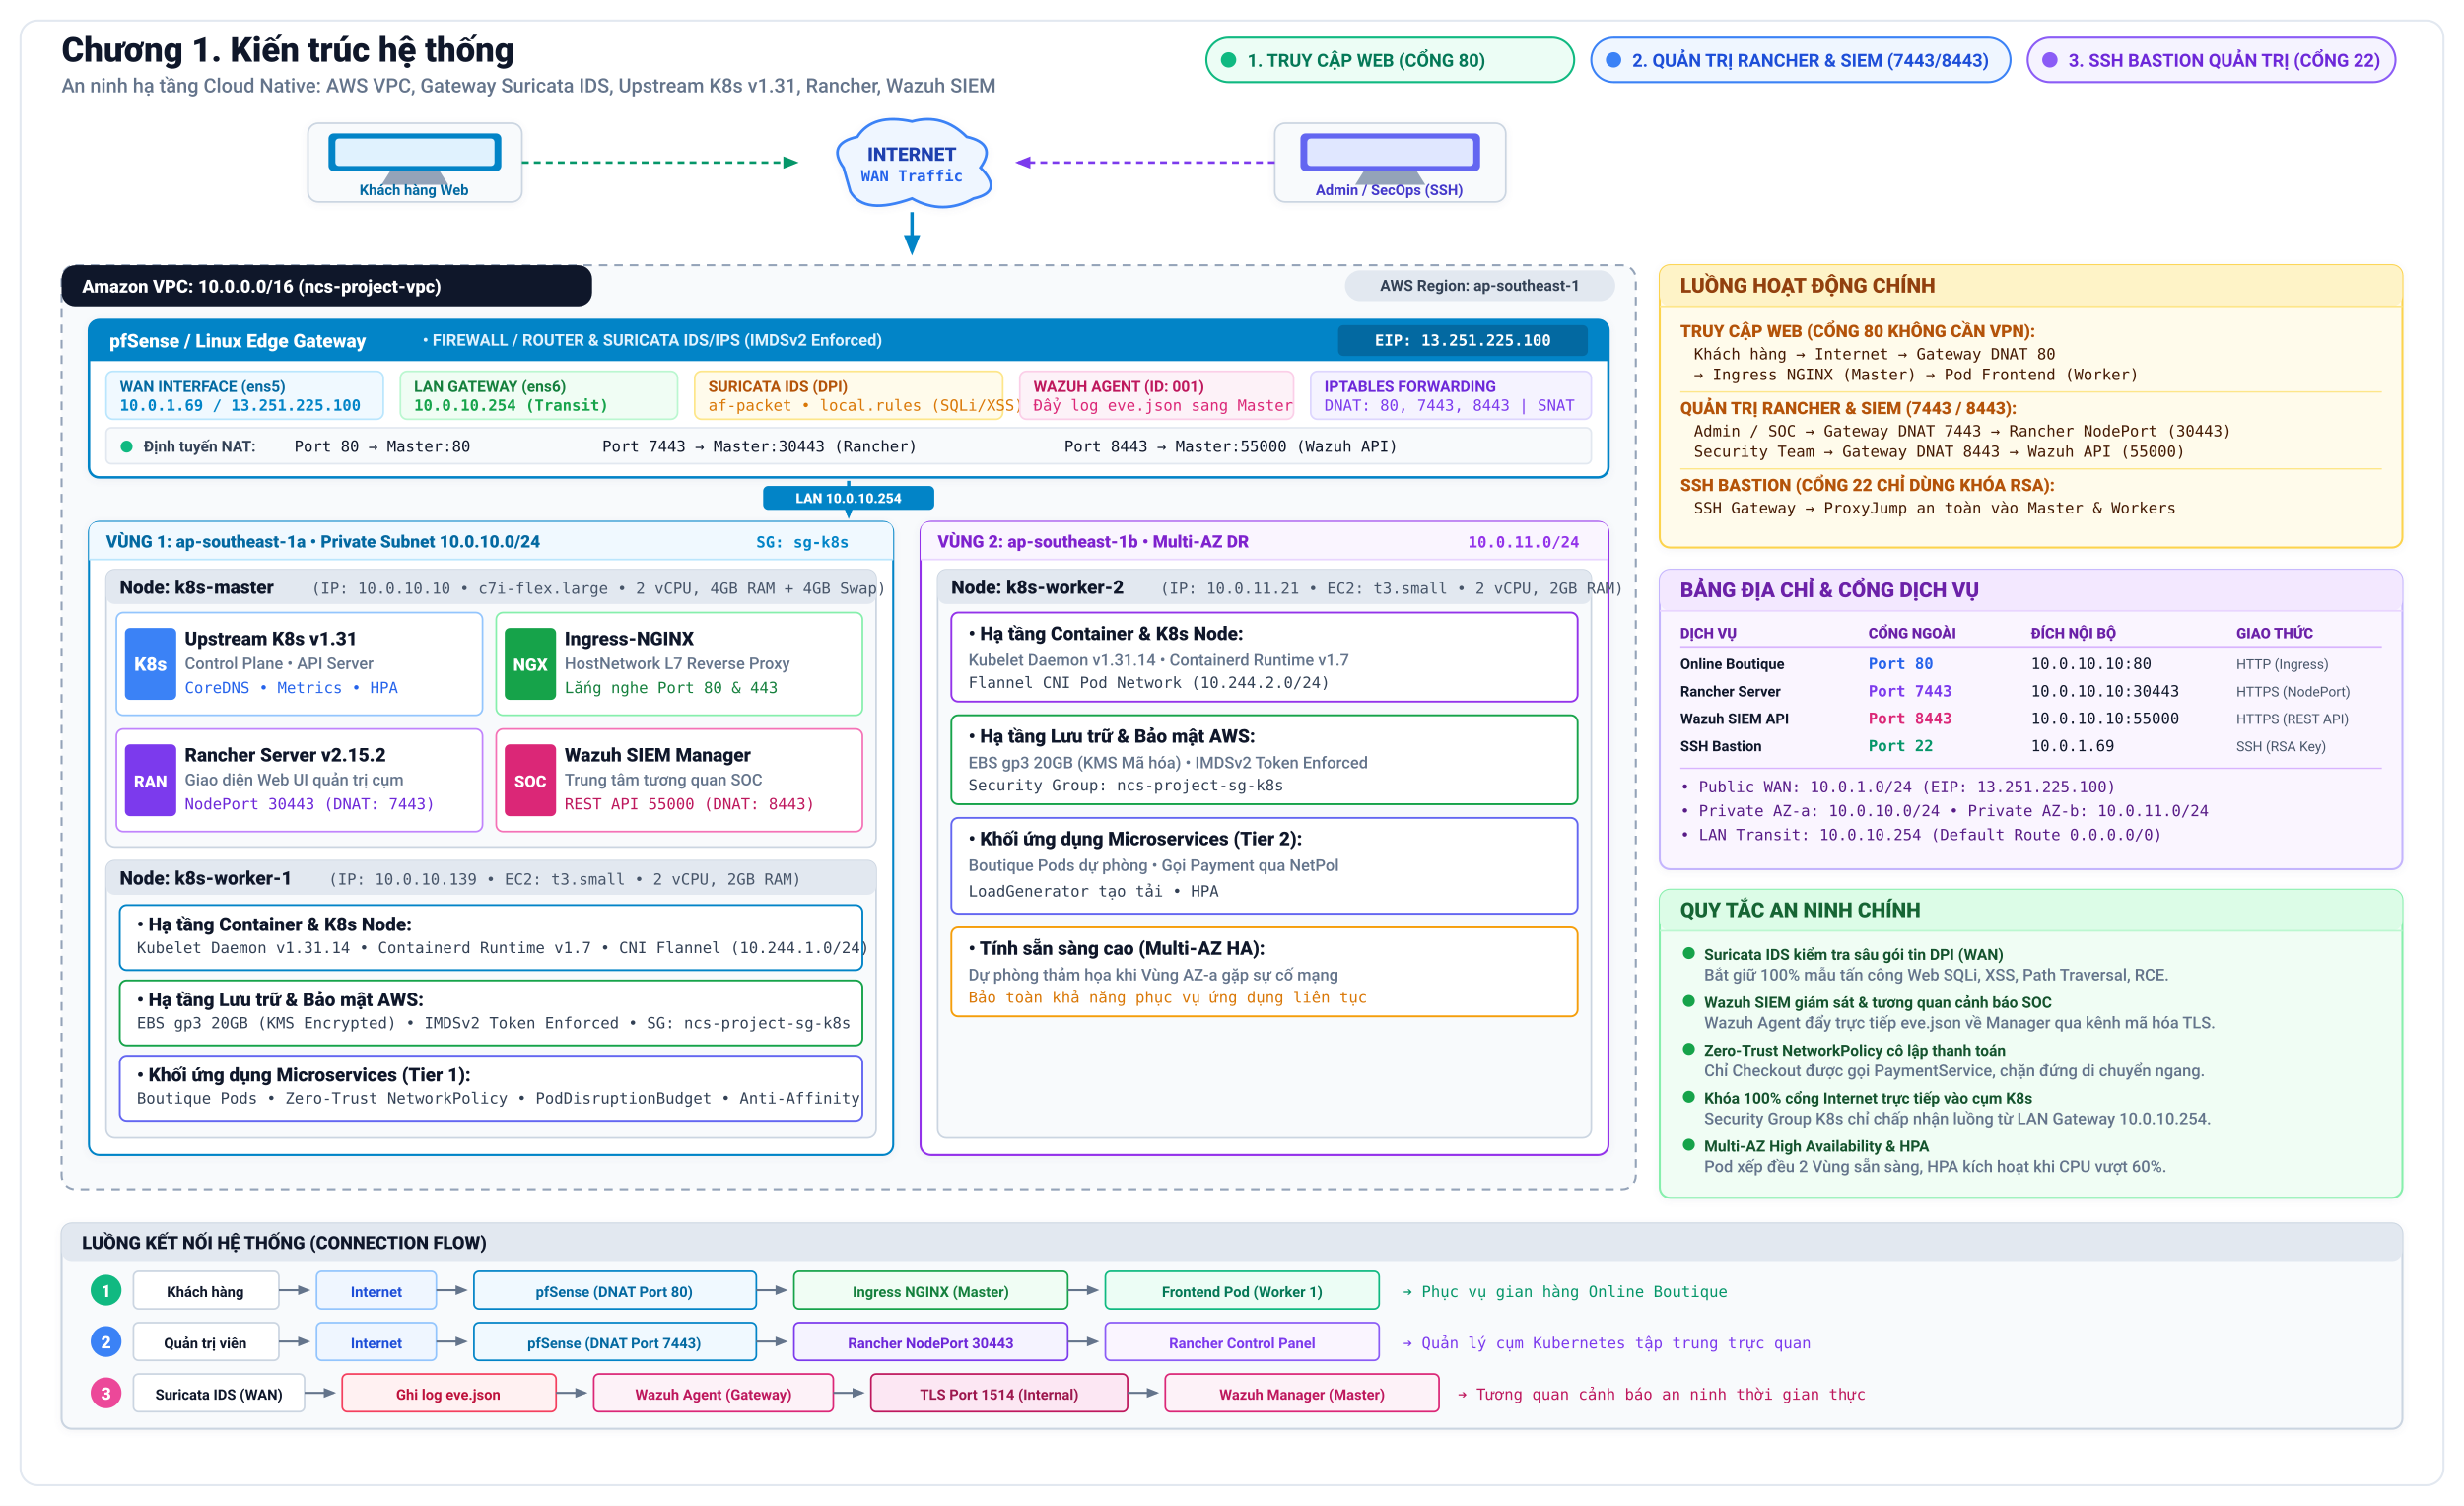
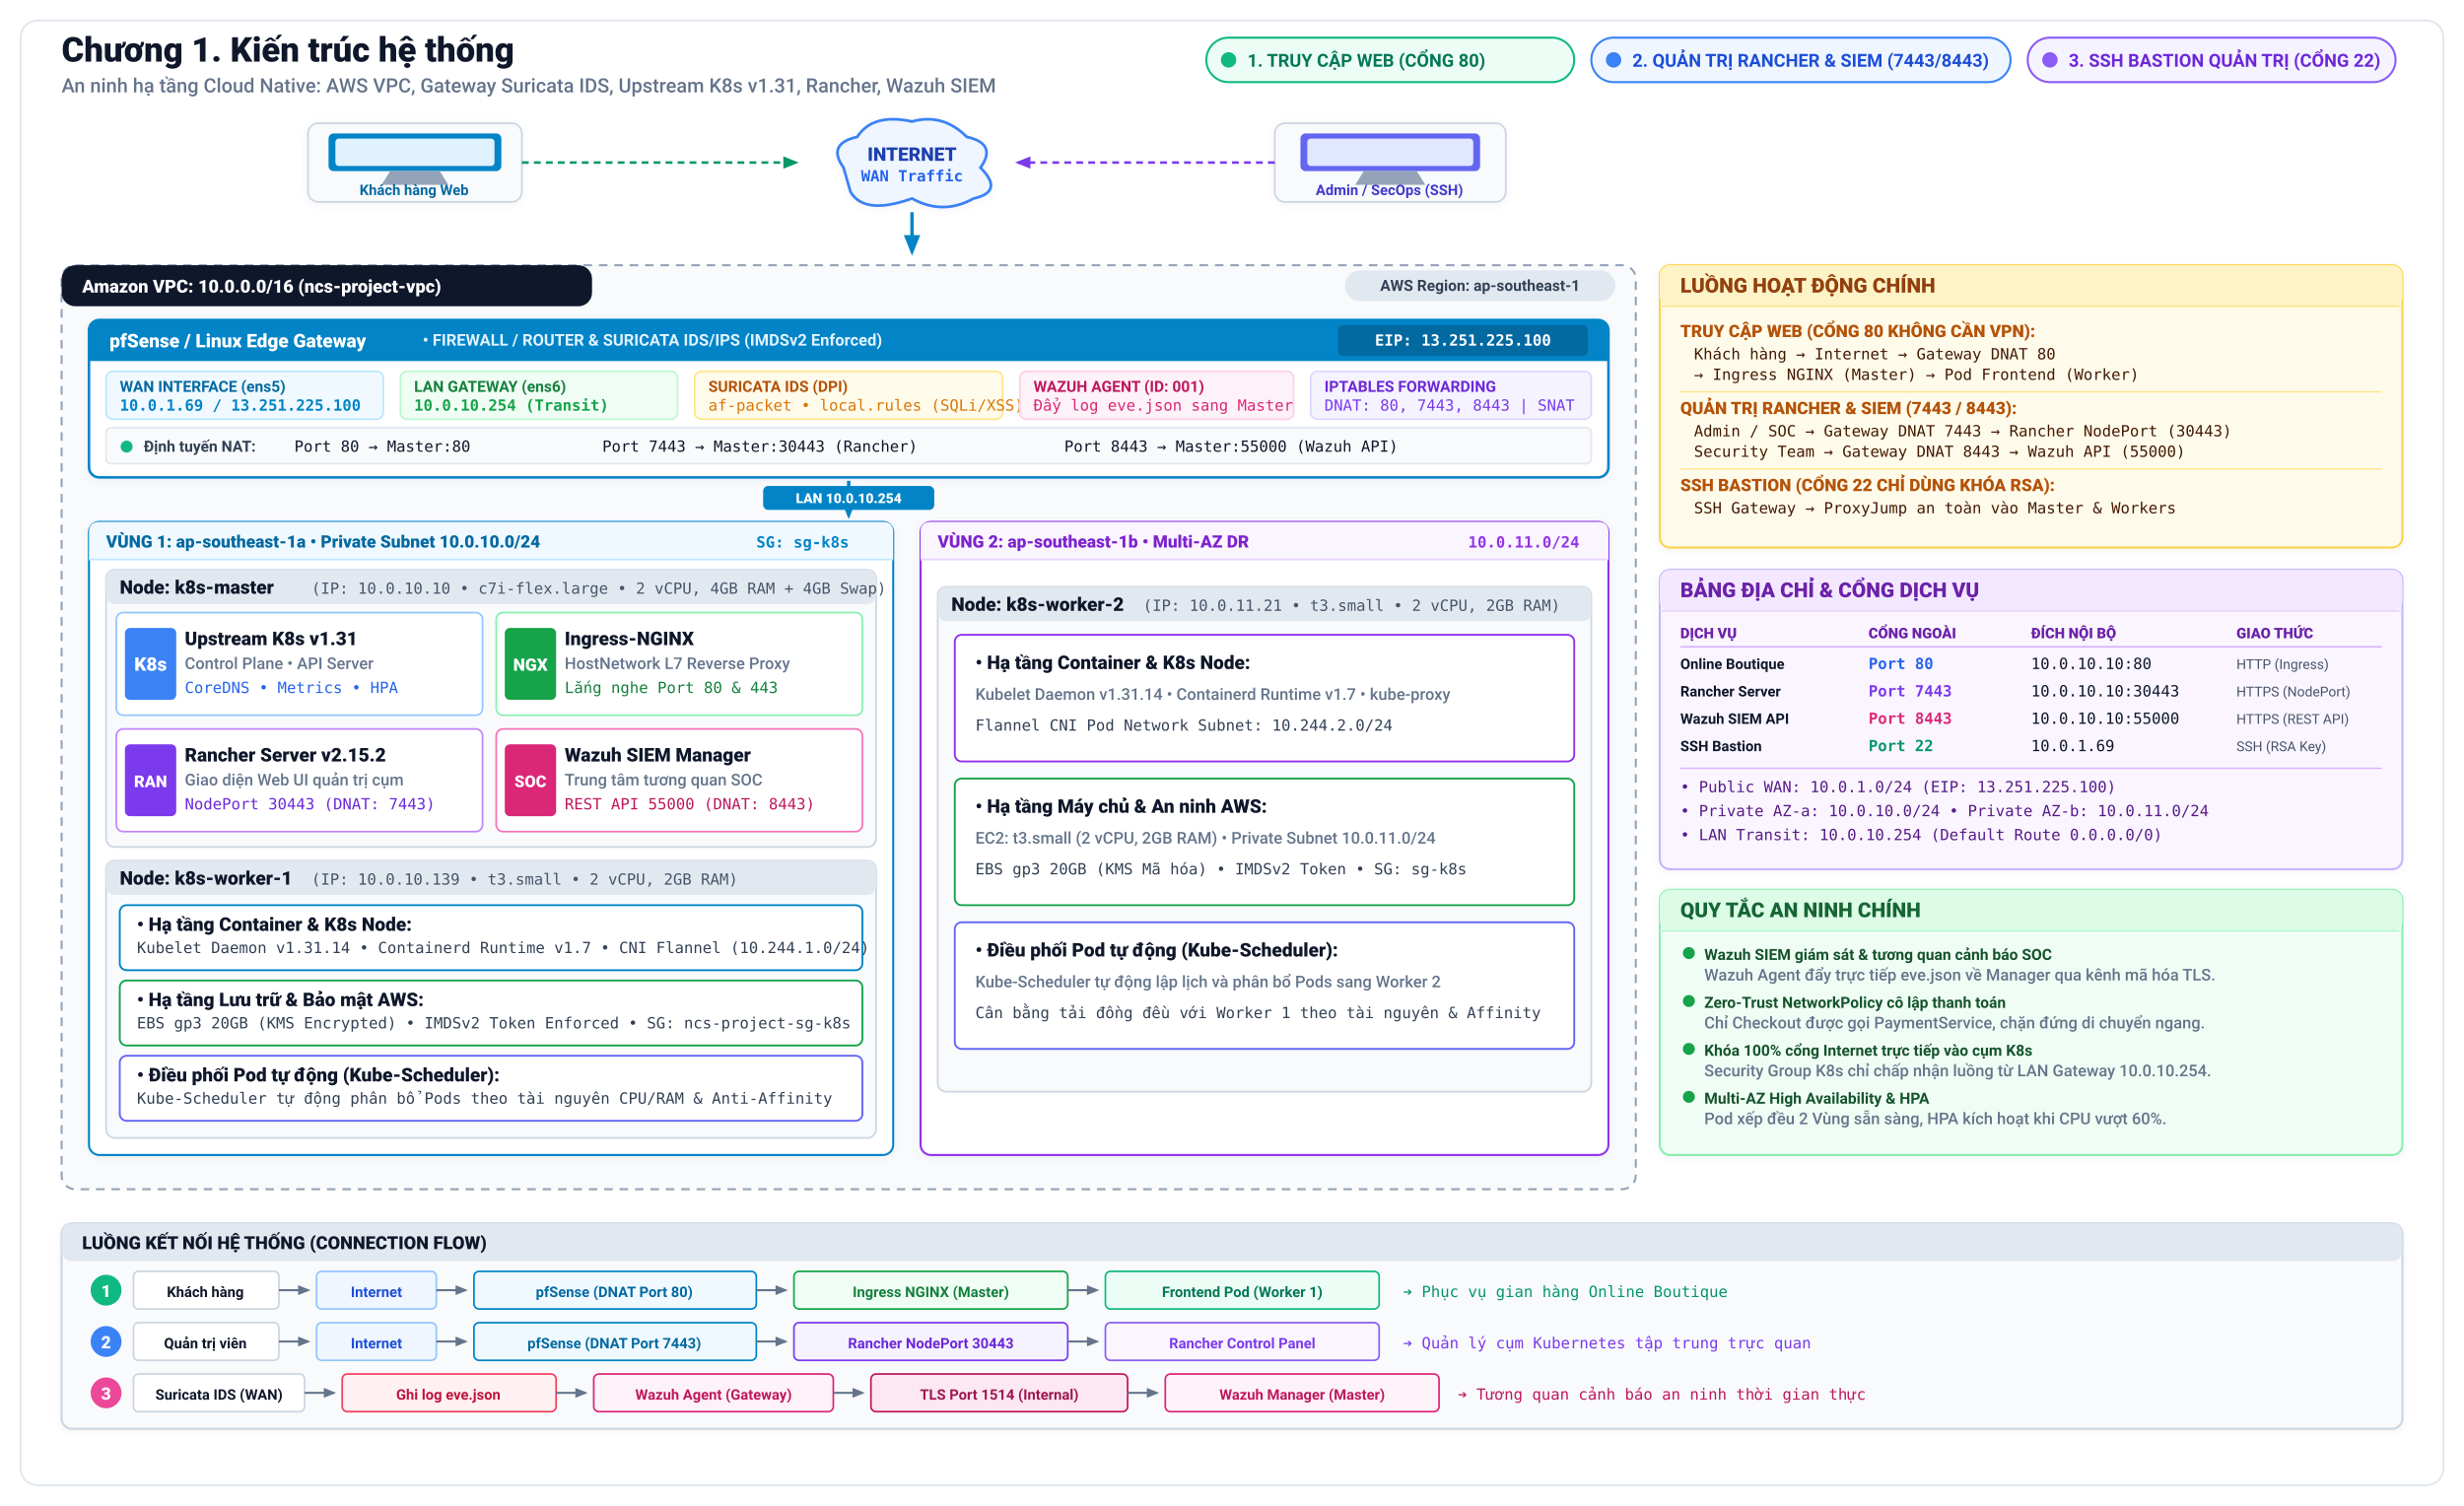
<svg xmlns="http://www.w3.org/2000/svg" viewBox="0 0 1440 880" width="1440" height="880">
  <defs>
    <filter id="shadow" x="-3%" y="-3%" width="106%" height="108%" filterUnits="userSpaceOnUse">
      <feDropShadow dx="0" dy="2" stdDeviation="3" flood-color="#64748b" flood-opacity="0.10" />
    </filter>
    <filter id="shadow-sm" x="-2%" y="-2%" width="104%" height="106%" filterUnits="userSpaceOnUse">
      <feDropShadow dx="0" dy="1" stdDeviation="2" flood-color="#64748b" flood-opacity="0.08" />
    </filter>
    <marker id="arrow-blue" viewBox="0 0 10 10" refX="8" refY="5" markerWidth="6" markerHeight="6" orient="auto">
      <path d="M 0 1 L 10 5 L 0 9 z" fill="#0284c7" />
    </marker>
    <marker id="arrow-green" viewBox="0 0 10 10" refX="8" refY="5" markerWidth="6" markerHeight="6" orient="auto">
      <path d="M 0 1 L 10 5 L 0 9 z" fill="#059669" />
    </marker>
    <marker id="arrow-purple" viewBox="0 0 10 10" refX="8" refY="5" markerWidth="6" markerHeight="6" orient="auto">
      <path d="M 0 1 L 10 5 L 0 9 z" fill="#7c3aed" />
    </marker>
    <marker id="arrow-gray" viewBox="0 0 10 10" refX="8" refY="5" markerWidth="6" markerHeight="6" orient="auto">
      <path d="M 0 1 L 10 5 L 0 9 z" fill="#64748b" />
    </marker>
  </defs>
  <style>
    text { font-family: -apple-system, BlinkMacSystemFont, "Segoe UI", Roboto, "Helvetica Neue", Arial, sans-serif; }
    .title { font-size: 20px; font-weight: 800; fill: #0f172a; }
    .subtitle { font-size: 11.5px; font-weight: 500; fill: #64748b; }
    .pill-text { font-size: 10.5px; font-weight: 700; }
    .box-title { font-size: 12px; font-weight: 800; }
    .card-title { font-size: 11px; font-weight: 800; fill: #0f172a; }
    .card-sub { font-size: 9.5px; font-weight: 500; fill: #64748b; }
    .badge-text { font-size: 9px; font-weight: 700; }
    .code { font-family: ui-monospace, SFMono-Regular, Menlo, Monaco, Consolas, monospace; font-size: 9px; }
  </style>
  <rect width="1440" height="880" fill="#ffffff" />
  <rect x="12" y="12" width="1416" height="856" rx="10" fill="#ffffff" stroke="#e2e8f0" stroke-width="1.2" />
  <g transform="translate(36, 36)">
    <text x="0" y="0" class="title">Chương 1. Kiến trúc hệ thống</text>
    <text x="0" y="18" class="subtitle">An ninh hạ tầng Cloud Native: AWS VPC, Gateway Suricata IDS, Upstream K8s v1.31, Rancher, Wazuh SIEM</text>
  </g>
  <g transform="translate(705, 22)">
    <g transform="translate(0, 0)">
      <rect width="215" height="26" rx="13" fill="#ecfdf5" stroke="#10b981" stroke-width="1.2" />
      <circle cx="13" cy="13" r="4.5" fill="#10b981" />
      <text x="24" y="17" class="pill-text" fill="#047857">1. TRUY CẬP WEB (CỔNG 80)</text>
    </g>
    <g transform="translate(225, 0)">
      <rect width="245" height="26" rx="13" fill="#eff6ff" stroke="#3b82f6" stroke-width="1.2" />
      <circle cx="13" cy="13" r="4.5" fill="#3b82f6" />
      <text x="24" y="17" class="pill-text" fill="#1d4ed8">2. QUẢN TRỊ RANCHER &amp; SIEM (7443/8443)</text>
    </g>
    <g transform="translate(480, 0)">
      <rect width="215" height="26" rx="13" fill="#f5f3ff" stroke="#8b5cf6" stroke-width="1.2" />
      <circle cx="13" cy="13" r="4.5" fill="#8b5cf6" />
      <text x="24" y="17" class="pill-text" fill="#6d28d9">3. SSH BASTION QUẢN TRỊ (CỔNG 22)</text>
    </g>
  </g>
  <g transform="translate(180, 72)">
    <g transform="translate(0, 0)">
      <rect width="125" height="46" rx="6" fill="#f8fafc" stroke="#cbd5e1" stroke-width="1" filter="url(#shadow-sm)" />
      <rect x="12" y="6" width="101" height="22" rx="3" fill="#0284c7" />
      <rect x="16" y="9" width="93" height="16" rx="2" fill="#e0f2fe" />
      <polygon points="48,28 77,28 82,36 43,36" fill="#94a3b8" />
      <text x="62" y="42" font-size="8.5" font-weight="700" fill="#0369a1" text-anchor="middle">Khách hàng Web</text>
    </g>
    <g transform="translate(285, -6)">
      <path d="M 28,32 Q 18,18 36,14 Q 45,0 68,5 Q 86,0 100,14 Q 118,18 108,32 Q 122,46 104,50 Q 86,60 68,50 Q 40,60 32,46 Z" fill="#eff6ff" stroke="#3b82f6" stroke-width="1.6" filter="url(#shadow-sm)" />
      <text x="68" y="28" font-size="11" font-weight="900" fill="#1e40af" text-anchor="middle">INTERNET</text>
      <text x="68" y="40" class="code" font-size="8.5" font-weight="700" fill="#2563eb" text-anchor="middle">WAN Traffic</text>
    </g>
    <g transform="translate(565, 0)">
      <rect width="135" height="46" rx="6" fill="#f8fafc" stroke="#cbd5e1" stroke-width="1" filter="url(#shadow-sm)" />
      <rect x="15" y="6" width="105" height="22" rx="3" fill="#6366f1" />
      <rect x="19" y="9" width="97" height="16" rx="2" fill="#e0e7ff" />
      <polygon points="52,28 83,28 88,36 47,36" fill="#94a3b8" />
      <text x="67" y="42" font-size="8.5" font-weight="700" fill="#4338ca" text-anchor="middle">Admin / SecOps (SSH)</text>
    </g>
    <path d="M 125,23 L 285,23" stroke="#059669" stroke-width="1.5" stroke-dasharray="4,3" marker-end="url(#arrow-green)" />
    <path d="M 565,23 L 415,23" stroke="#7c3aed" stroke-width="1.5" stroke-dasharray="4,3" marker-end="url(#arrow-purple)" />
    <path d="M 353,52 L 353,75" stroke="#0284c7" stroke-width="2" marker-end="url(#arrow-blue)" />
  </g>
  <g transform="translate(36, 155)">
    <rect width="920" height="540" rx="8" fill="#f8fafc" stroke="#94a3b8" stroke-width="1.2" stroke-dasharray="5,4" />
    <rect x="0" y="0" width="310" height="24" rx="8" fill="#0f172a" />
    <text x="12" y="16" font-size="10.5" font-weight="800" fill="#ffffff">Amazon VPC: 10.0.0.0/16 (ncs-project-vpc)</text>
    <rect x="750" y="3" width="158" height="18" rx="9" fill="#e2e8f0" />
    <text x="829" y="15" font-size="9" font-weight="700" fill="#334155" text-anchor="middle">AWS Region: ap-southeast-1</text>
    <g transform="translate(16, 32)">
      <rect width="888" height="92" rx="6" fill="#ffffff" stroke="#0284c7" stroke-width="1.5" filter="url(#shadow-sm)" />
      <path d="M 0,6 Q 0,0 6,0 L 882,0 Q 888,0 888,6 L 888,24 L 0,24 Z" fill="#0284c7" />
      <text x="12" y="16" font-size="11" font-weight="800" fill="#ffffff">pfSense / Linux Edge Gateway</text>
      <text x="195" y="15" font-size="9.5" font-weight="600" fill="#e0f2fe">• FIREWALL / ROUTER &amp; SURICATA IDS/IPS (IMDSv2 Enforced)</text>
      <rect x="730" y="3" width="146" height="18" rx="3" fill="#0369a1" />
      <text x="803" y="15" class="code" font-size="9" font-weight="700" fill="#ffffff" text-anchor="middle">EIP: 13.251.225.100</text>
      <g transform="translate(10, 30)">
        <g transform="translate(0, 0)">
          <rect width="162" height="28" rx="4" fill="#f0f9ff" stroke="#bae6fd" stroke-width="1" />
          <text x="8" y="12" class="badge-text" fill="#0369a1">WAN INTERFACE (ens5)</text>
          <text x="8" y="23" class="code" font-weight="700" fill="#0284c7">10.0.1.69 / 13.251.225.100</text>
        </g>
        <g transform="translate(172, 0)">
          <rect width="162" height="28" rx="4" fill="#f0fdf4" stroke="#bbf7d0" stroke-width="1" />
          <text x="8" y="12" class="badge-text" fill="#15803d">LAN GATEWAY (ens6)</text>
          <text x="8" y="23" class="code" font-weight="700" fill="#16a34a">10.0.10.254 (Transit)</text>
        </g>
        <g transform="translate(344, 0)">
          <rect width="180" height="28" rx="4" fill="#fffbeb" stroke="#fde68a" stroke-width="1" />
          <text x="8" y="12" class="badge-text" fill="#b45309">SURICATA IDS (DPI)</text>
          <text x="8" y="23" class="code" fill="#d97706">af-packet • local.rules (SQLi/XSS)</text>
        </g>
        <g transform="translate(534, 0)">
          <rect width="160" height="28" rx="4" fill="#fdf2f8" stroke="#fbcfe8" stroke-width="1" />
          <text x="8" y="12" class="badge-text" fill="#be185d">WAZUH AGENT (ID: 001)</text>
          <text x="8" y="23" class="code" fill="#db2777">Đẩy log eve.json sang Master</text>
        </g>
        <g transform="translate(704, 0)">
          <rect width="164" height="28" rx="4" fill="#f5f3ff" stroke="#ddd6fe" stroke-width="1" />
          <text x="8" y="12" class="badge-text" fill="#6d28d9">IPTABLES FORWARDING</text>
          <text x="8" y="23" class="code" fill="#7c3aed">DNAT: 80, 7443, 8443 | SNAT</text>
        </g>
      </g>
      <g transform="translate(10, 63)">
        <rect width="868" height="21" rx="3" fill="#f8fafc" stroke="#e2e8f0" stroke-width="1" />
        <circle cx="12" cy="11" r="3.5" fill="#10b981" />
        <text x="22" y="14" font-size="9" font-weight="700" fill="#334155">Định tuyến NAT:</text>
        <text x="110" y="14" class="code" fill="#0f172a">Port 80 → Master:80</text>
        <text x="290" y="14" class="code" fill="#0f172a">Port 7443 → Master:30443 (Rancher)</text>
        <text x="560" y="14" class="code" fill="#0f172a">Port 8443 → Master:55000 (Wazuh API)</text>
      </g>
    </g>
    <path d="M 460,126 L 460,146" stroke="#0284c7" stroke-width="2" marker-end="url(#arrow-blue)" />
    <rect x="410" y="129" width="100" height="14" rx="3" fill="#0284c7" />
    <text x="460" y="139" font-size="8" font-weight="800" fill="#ffffff" text-anchor="middle">LAN 10.0.10.254</text>
    <g transform="translate(16, 150)">
      <rect width="470" height="370" rx="6" fill="#ffffff" stroke="#0284c7" stroke-width="1.2" filter="url(#shadow-sm)" />
      <path d="M 0,6 Q 0,0 6,0 L 464,0 Q 470,0 470,6 L 470,22 L 0,22 Z" fill="#f0f9ff" />
      <line x1="0" y1="22" x2="470" y2="22" stroke="#bae6fd" stroke-width="1" />
      <text x="10" y="15" font-size="10" font-weight="800" fill="#0369a1">VÙNG 1: ap-southeast-1a • Private Subnet 10.0.10.0/24</text>
      <text x="390" y="15" class="code" font-weight="700" fill="#0284c7">SG: sg-k8s</text>
      <g transform="translate(10, 28)">
        <rect width="450" height="162" rx="5" fill="#f8fafc" stroke="#cbd5e1" stroke-width="1" />
        <rect width="450" height="20" rx="5" fill="#e2e8f0" />
        <text x="8" y="14" class="card-title">Node: k8s-master</text>
        <text x="120" y="14" class="code" fill="#475569">(IP: 10.0.10.10 • c7i-flex.large • 2 vCPU, 4GB RAM + 4GB Swap)</text>
        <g transform="translate(6, 25)">
          <g transform="translate(0, 0)">
            <rect width="214" height="60" rx="4" fill="#ffffff" stroke="#93c5fd" stroke-width="1" />
            <rect x="5" y="9" width="30" height="42" rx="3" fill="#3b82f6" />
            <text x="20" y="34" font-size="11" font-weight="900" fill="#ffffff" text-anchor="middle">K8s</text>
            <text x="40" y="19" class="card-title">Upstream K8s v1.31</text>
            <text x="40" y="33" class="card-sub">Control Plane • API Server</text>
            <text x="40" y="47" class="code" fill="#2563eb">CoreDNS • Metrics • HPA</text>
          </g>
          <g transform="translate(222, 0)">
            <rect width="214" height="60" rx="4" fill="#ffffff" stroke="#86efac" stroke-width="1" />
            <rect x="5" y="9" width="30" height="42" rx="3" fill="#16a34a" />
            <text x="20" y="34" font-size="10" font-weight="900" fill="#ffffff" text-anchor="middle">NGX</text>
            <text x="40" y="19" class="card-title">Ingress-NGINX</text>
            <text x="40" y="33" class="card-sub">HostNetwork L7 Reverse Proxy</text>
            <text x="40" y="47" class="code" fill="#15803d">Lắng nghe Port 80 &amp; 443</text>
          </g>
          <g transform="translate(0, 68)">
            <rect width="214" height="60" rx="4" fill="#ffffff" stroke="#c084fc" stroke-width="1" />
            <rect x="5" y="9" width="30" height="42" rx="3" fill="#7c3aed" />
            <text x="20" y="34" font-size="9.5" font-weight="900" fill="#ffffff" text-anchor="middle">RAN</text>
            <text x="40" y="19" class="card-title">Rancher Server v2.15.2</text>
            <text x="40" y="33" class="card-sub">Giao diện Web UI quản trị cụm</text>
            <text x="40" y="47" class="code" fill="#6d28d9">NodePort 30443 (DNAT: 7443)</text>
          </g>
          <g transform="translate(222, 68)">
            <rect width="214" height="60" rx="4" fill="#ffffff" stroke="#f472b6" stroke-width="1" />
            <rect x="5" y="9" width="30" height="42" rx="3" fill="#db2777" />
            <text x="20" y="34" font-size="9.5" font-weight="900" fill="#ffffff" text-anchor="middle">SOC</text>
            <text x="40" y="19" class="card-title">Wazuh SIEM Manager</text>
            <text x="40" y="33" class="card-sub">Trung tâm tương quan SOC</text>
            <text x="40" y="47" class="code" fill="#be185d">REST API 55000 (DNAT: 8443)</text>
          </g>
        </g>
      </g>
      <g transform="translate(10, 198)">
        <rect width="450" height="162" rx="5" fill="#f8fafc" stroke="#cbd5e1" stroke-width="1" />
        <rect width="450" height="20" rx="5" fill="#e2e8f0" />
        <text x="8" y="14" class="card-title">Node: k8s-worker-1</text>
-         <text x="130" y="14" class="code" fill="#475569">(IP: 10.0.10.139 • EC2: t3.small • 2 vCPU, 2GB RAM)</text>
+         <text x="120" y="14" class="code" fill="#475569">(IP: 10.0.10.139 • t3.small • 2 vCPU, 2GB RAM)</text>
        <g transform="translate(8, 26)">
          <g transform="translate(0, 0)">
            <rect width="434" height="38" rx="4" fill="#ffffff" stroke="#0284c7" stroke-width="1.1" />
            <text x="10" y="15" class="card-title" fill="#0369a1">• Hạ tầng Container &amp; K8s Node:</text>
            <text x="10" y="28" class="code" fill="#334155">Kubelet Daemon v1.31.14 • Containerd Runtime v1.7 • CNI Flannel (10.244.1.0/24)</text>
          </g>
          <g transform="translate(0, 44)">
            <rect width="434" height="38" rx="4" fill="#ffffff" stroke="#16a34a" stroke-width="1.1" />
            <text x="10" y="15" class="card-title" fill="#15803d">• Hạ tầng Lưu trữ &amp; Bảo mật AWS:</text>
            <text x="10" y="28" class="code" fill="#334155">EBS gp3 20GB (KMS Encrypted) • IMDSv2 Token Enforced • SG: ncs-project-sg-k8s</text>
          </g>
          <g transform="translate(0, 88)">
            <rect width="434" height="38" rx="4" fill="#ffffff" stroke="#6366f1" stroke-width="1.1" />
-             <text x="10" y="15" class="card-title" fill="#4338ca">• Khối ứng dụng Microservices (Tier 1):</text>
-             <text x="10" y="28" class="code" fill="#334155">Boutique Pods • Zero-Trust NetworkPolicy • PodDisruptionBudget • Anti-Affinity</text>
+             <text x="10" y="15" class="card-title" fill="#4338ca">• Điều phối Pod tự động (Kube-Scheduler):</text>
+             <text x="10" y="28" class="code" fill="#334155">Kube-Scheduler tự động phân bổ Pods theo tài nguyên CPU/RAM &amp; Anti-Affinity</text>
          </g>
        </g>
      </g>
    </g>
    <g transform="translate(502, 150)">
      <rect width="402" height="370" rx="6" fill="#ffffff" stroke="#9333ea" stroke-width="1.2" filter="url(#shadow-sm)" />
      <path d="M 0,6 Q 0,0 6,0 L 396,0 Q 402,0 402,6 L 402,22 L 0,22 Z" fill="#faf5ff" />
      <line x1="0" y1="22" x2="402" y2="22" stroke="#e9d5ff" stroke-width="1" />
      <text x="10" y="15" font-size="10" font-weight="800" fill="#7e22ce">VÙNG 2: ap-southeast-1b • Multi-AZ DR</text>
      <text x="320" y="15" class="code" font-weight="700" fill="#9333ea">10.0.11.0/24</text>
-       <g transform="translate(10, 28)">
-         <rect width="382" height="332" rx="5" fill="#f8fafc" stroke="#cbd5e1" stroke-width="1" />
+       <g transform="translate(10, 38)">
+         <rect width="382" height="295" rx="5" fill="#f8fafc" stroke="#cbd5e1" stroke-width="1" />
        <rect width="382" height="20" rx="5" fill="#e2e8f0" />
        <text x="8" y="14" class="card-title">Node: k8s-worker-2</text>
-         <text x="130" y="14" class="code" fill="#475569">(IP: 10.0.11.21 • EC2: t3.small • 2 vCPU, 2GB RAM)</text>
-         <g transform="translate(8, 25)">
+         <text x="120" y="14" class="code" fill="#475569">(IP: 10.0.11.21 • t3.small • 2 vCPU, 2GB RAM)</text>
+         <g transform="translate(10, 28)">
          <g transform="translate(0, 0)">
-             <rect width="366" height="52" rx="4" fill="#ffffff" stroke="#9333ea" stroke-width="1.1" />
-             <text x="10" y="16" class="card-title" fill="#7e22ce">• Hạ tầng Container &amp; K8s Node:</text>
-             <text x="10" y="31" class="card-sub">Kubelet Daemon v1.31.14 • Containerd Runtime v1.7</text>
-             <text x="10" y="44" class="code" fill="#334155">Flannel CNI Pod Network (10.244.2.0/24)</text>
-           </g>
-           <g transform="translate(0, 60)">
-             <rect width="366" height="52" rx="4" fill="#ffffff" stroke="#16a34a" stroke-width="1.1" />
-             <text x="10" y="16" class="card-title" fill="#15803d">• Hạ tầng Lưu trữ &amp; Bảo mật AWS:</text>
-             <text x="10" y="31" class="card-sub">EBS gp3 20GB (KMS Mã hóa) • IMDSv2 Token Enforced</text>
-             <text x="10" y="44" class="code" fill="#334155">Security Group: ncs-project-sg-k8s</text>
-           </g>
-           <g transform="translate(0, 120)">
-             <rect width="366" height="56" rx="4" fill="#ffffff" stroke="#6366f1" stroke-width="1.1" />
-             <text x="10" y="16" class="card-title" fill="#4338ca">• Khối ứng dụng Microservices (Tier 2):</text>
-             <text x="10" y="31" class="card-sub">Boutique Pods dự phòng • Gọi Payment qua NetPol</text>
-             <text x="10" y="46" class="code" fill="#334155">LoadGenerator tạo tải • HPA</text>
-           </g>
-           <g transform="translate(0, 184)">
-             <rect width="366" height="52" rx="4" fill="#ffffff" stroke="#f59e0b" stroke-width="1.1" />
-             <text x="10" y="16" class="card-title" fill="#b45309">• Tính sẵn sàng cao (Multi-AZ HA):</text>
-             <text x="10" y="31" class="card-sub">Dự phòng thảm họa khi Vùng AZ-a gặp sự cố mạng</text>
-             <text x="10" y="44" class="code" fill="#d97706">Bảo toàn khả năng phục vụ ứng dụng liên tục</text>
+             <rect width="362" height="74" rx="4" fill="#ffffff" stroke="#9333ea" stroke-width="1.1" />
+             <text x="12" y="20" class="card-title" fill="#7e22ce">• Hạ tầng Container &amp; K8s Node:</text>
+             <text x="12" y="38" class="card-sub">Kubelet Daemon v1.31.14 • Containerd Runtime v1.7 • kube-proxy</text>
+             <text x="12" y="56" class="code" fill="#334155">Flannel CNI Pod Network Subnet: 10.244.2.0/24</text>
+           </g>
+           <g transform="translate(0, 84)">
+             <rect width="362" height="74" rx="4" fill="#ffffff" stroke="#16a34a" stroke-width="1.1" />
+             <text x="12" y="20" class="card-title" fill="#15803d">• Hạ tầng Máy chủ &amp; An ninh AWS:</text>
+             <text x="12" y="38" class="card-sub">EC2: t3.small (2 vCPU, 2GB RAM) • Private Subnet 10.0.11.0/24</text>
+             <text x="12" y="56" class="code" fill="#334155">EBS gp3 20GB (KMS Mã hóa) • IMDSv2 Token • SG: sg-k8s</text>
+           </g>
+           <g transform="translate(0, 168)">
+             <rect width="362" height="74" rx="4" fill="#ffffff" stroke="#6366f1" stroke-width="1.1" />
+             <text x="12" y="20" class="card-title" fill="#4338ca">• Điều phối Pod tự động (Kube-Scheduler):</text>
+             <text x="12" y="38" class="card-sub">Kube-Scheduler tự động lập lịch và phân bổ Pods sang Worker 2</text>
+             <text x="12" y="56" class="code" fill="#334155">Cân bằng tải đồng đều với Worker 1 theo tài nguyên &amp; Affinity</text>
          </g>
        </g>
      </g>
    </g>
  </g>
  <g transform="translate(970, 155)">
    <g transform="translate(0, 0)">
      <rect width="434" height="165" rx="6" fill="#fffbeb" stroke="#fcd34d" stroke-width="1.2" filter="url(#shadow-sm)" />
      <rect width="434" height="24" rx="6" fill="#fef3c7" />
      <line x1="0" y1="24" x2="434" y2="24" stroke="#fde68a" stroke-width="1" />
      <text x="12" y="16" class="box-title" fill="#92400e">LUỒNG HOẠT ĐỘNG CHÍNH</text>
      <g transform="translate(12, 32)">
        <text x="0" y="10" font-size="10" font-weight="800" fill="#b45309">TRUY CẬP WEB (CỔNG 80 KHÔNG CẦN VPN):</text>
        <text x="8" y="23" class="code" fill="#451a03">Khách hàng → Internet → Gateway DNAT 80</text>
        <text x="8" y="35" class="code" fill="#451a03">→ Ingress NGINX (Master) → Pod Frontend (Worker)</text>
        <line x1="0" y1="42" x2="410" y2="42" stroke="#fde68a" stroke-width="0.8" />
        <text x="0" y="55" font-size="10" font-weight="800" fill="#b45309">QUẢN TRỊ RANCHER &amp; SIEM (7443 / 8443):</text>
        <text x="8" y="68" class="code" fill="#451a03">Admin / SOC → Gateway DNAT 7443 → Rancher NodePort (30443)</text>
        <text x="8" y="80" class="code" fill="#451a03">Security Team → Gateway DNAT 8443 → Wazuh API (55000)</text>
        <line x1="0" y1="87" x2="410" y2="87" stroke="#fde68a" stroke-width="0.8" />
        <text x="0" y="100" font-size="10" font-weight="800" fill="#b45309">SSH BASTION (CỔNG 22 CHỈ DÙNG KHÓA RSA):</text>
        <text x="8" y="113" class="code" fill="#451a03">SSH Gateway → ProxyJump an toàn vào Master &amp; Workers</text>
      </g>
    </g>
    <g transform="translate(0, 178)">
      <rect width="434" height="175" rx="6" fill="#faf5ff" stroke="#c4b5fd" stroke-width="1.2" filter="url(#shadow-sm)" />
      <rect width="434" height="24" rx="6" fill="#f3e8ff" />
      <line x1="0" y1="24" x2="434" y2="24" stroke="#e9d5ff" stroke-width="1" />
      <text x="12" y="16" class="box-title" fill="#6b21a8">BẢNG ĐỊA CHỈ &amp; CỔNG DỊCH VỤ</text>
      <g transform="translate(12, 32)">
        <text x="0" y="8" font-size="8.5" font-weight="800" fill="#6b21a8">DỊCH VỤ</text>
        <text x="110" y="8" font-size="8.5" font-weight="800" fill="#6b21a8">CỔNG NGOÀI</text>
        <text x="205" y="8" font-size="8.5" font-weight="800" fill="#6b21a8">ĐÍCH NỘI BỘ</text>
        <text x="325" y="8" font-size="8.5" font-weight="800" fill="#6b21a8">GIAO THỨC</text>
        <line x1="0" y1="13" x2="410" y2="13" stroke="#d8b4fe" stroke-width="1" />
        <text x="0" y="26" font-size="8.5" font-weight="700" fill="#0f172a">Online Boutique</text>
        <text x="110" y="26" class="code" font-weight="700" fill="#2563eb">Port 80</text>
        <text x="205" y="26" class="code" fill="#0f172a">10.0.10.10:80</text>
        <text x="325" y="26" font-size="8" fill="#475569">HTTP (Ingress)</text>
        <text x="0" y="42" font-size="8.5" font-weight="700" fill="#0f172a">Rancher Server</text>
        <text x="110" y="42" class="code" font-weight="700" fill="#7c3aed">Port 7443</text>
        <text x="205" y="42" class="code" fill="#0f172a">10.0.10.10:30443</text>
        <text x="325" y="42" font-size="8" fill="#475569">HTTPS (NodePort)</text>
        <text x="0" y="58" font-size="8.5" font-weight="700" fill="#0f172a">Wazuh SIEM API</text>
        <text x="110" y="58" class="code" font-weight="700" fill="#db2777">Port 8443</text>
        <text x="205" y="58" class="code" fill="#0f172a">10.0.10.10:55000</text>
        <text x="325" y="58" font-size="8" fill="#475569">HTTPS (REST API)</text>
        <text x="0" y="74" font-size="8.5" font-weight="700" fill="#0f172a">SSH Bastion</text>
        <text x="110" y="74" class="code" font-weight="700" fill="#059669">Port 22</text>
        <text x="205" y="74" class="code" fill="#0f172a">10.0.1.69</text>
        <text x="325" y="74" font-size="8" fill="#475569">SSH (RSA Key)</text>
        <line x1="0" y1="84" x2="410" y2="84" stroke="#d8b4fe" stroke-width="0.8" />
        <text x="0" y="98" class="code" fill="#581c87">• Public WAN: 10.0.1.0/24 (EIP: 13.251.225.100)</text>
        <text x="0" y="112" class="code" fill="#581c87">• Private AZ-a: 10.0.10.0/24 • Private AZ-b: 10.0.11.0/24</text>
        <text x="0" y="126" class="code" fill="#581c87">• LAN Transit: 10.0.10.254 (Default Route 0.0.0.0/0)</text>
      </g>
    </g>
    <g transform="translate(0, 365)">
-       <rect width="434" height="180" rx="6" fill="#f0fdf4" stroke="#86efac" stroke-width="1.2" filter="url(#shadow-sm)" />
+       <rect width="434" height="155" rx="6" fill="#f0fdf4" stroke="#86efac" stroke-width="1.2" filter="url(#shadow-sm)" />
      <rect width="434" height="24" rx="6" fill="#dcfce7" />
      <line x1="0" y1="24" x2="434" y2="24" stroke="#bbf7d0" stroke-width="1" />
      <text x="12" y="16" class="box-title" fill="#166534">QUY TẮC AN NINH CHÍNH</text>
      <g transform="translate(12, 32)">
        <g transform="translate(0, 0)">
          <circle cx="5" cy="5" r="3.5" fill="#16a34a" />
-           <text x="14" y="9" font-size="9" font-weight="700" fill="#14532d">Suricata IDS kiểm tra sâu gói tin DPI (WAN)</text>
-           <text x="14" y="21" class="card-sub">Bắt giữ 100% mẫu tấn công Web SQLi, XSS, Path Traversal, RCE.</text>
-         </g>
-         <g transform="translate(0, 28)">
-           <circle cx="5" cy="5" r="3.5" fill="#16a34a" />
          <text x="14" y="9" font-size="9" font-weight="700" fill="#14532d">Wazuh SIEM giám sát &amp; tương quan cảnh báo SOC</text>
          <text x="14" y="21" class="card-sub">Wazuh Agent đẩy trực tiếp eve.json về Manager qua kênh mã hóa TLS.</text>
        </g>
-         <g transform="translate(0, 56)">
+         <g transform="translate(0, 28)">
          <circle cx="5" cy="5" r="3.5" fill="#16a34a" />
          <text x="14" y="9" font-size="9" font-weight="700" fill="#14532d">Zero-Trust NetworkPolicy cô lập thanh toán</text>
          <text x="14" y="21" class="card-sub">Chỉ Checkout được gọi PaymentService, chặn đứng di chuyển ngang.</text>
        </g>
-         <g transform="translate(0, 84)">
+         <g transform="translate(0, 56)">
          <circle cx="5" cy="5" r="3.5" fill="#16a34a" />
          <text x="14" y="9" font-size="9" font-weight="700" fill="#14532d">Khóa 100% cổng Internet trực tiếp vào cụm K8s</text>
          <text x="14" y="21" class="card-sub">Security Group K8s chỉ chấp nhận luồng từ LAN Gateway 10.0.10.254.</text>
        </g>
-         <g transform="translate(0, 112)">
+         <g transform="translate(0, 84)">
          <circle cx="5" cy="5" r="3.5" fill="#16a34a" />
          <text x="14" y="9" font-size="9" font-weight="700" fill="#14532d">Multi-AZ High Availability &amp; HPA</text>
          <text x="14" y="21" class="card-sub">Pod xếp đều 2 Vùng sẵn sàng, HPA kích hoạt khi CPU vượt 60%.</text>
        </g>
      </g>
    </g>
  </g>
  <g transform="translate(36, 715)">
    <rect width="1368" height="120" rx="6" fill="#f8fafc" stroke="#cbd5e1" stroke-width="1.2" filter="url(#shadow-sm)" />
    <rect width="1368" height="22" rx="6" fill="#e2e8f0" />
    <text x="12" y="15" font-size="10.5" font-weight="800" fill="#0f172a">LUỒNG KẾT NỐI HỆ THỐNG (CONNECTION FLOW)</text>
    <g transform="translate(16, 28)">
      <g transform="translate(0, 0)">
        <circle cx="10" cy="11" r="9" fill="#10b981" />
        <text x="10" y="15" font-size="10" font-weight="900" fill="#ffffff" text-anchor="middle">1</text>
        <rect x="26" y="0" width="85" height="22" rx="3" fill="#ffffff" stroke="#cbd5e1" stroke-width="1" />
        <text x="68" y="15" font-size="8.5" font-weight="700" fill="#0f172a" text-anchor="middle">Khách hàng</text>
        <path d="M 111,11 L 128,11" stroke="#64748b" stroke-width="1.2" marker-end="url(#arrow-gray)" />
        <rect x="133" y="0" width="70" height="22" rx="3" fill="#eff6ff" stroke="#93c5fd" stroke-width="1" />
        <text x="168" y="15" font-size="8.5" font-weight="700" fill="#1d4ed8" text-anchor="middle">Internet</text>
        <path d="M 203,11 L 220,11" stroke="#64748b" stroke-width="1.2" marker-end="url(#arrow-gray)" />
        <rect x="225" y="0" width="165" height="22" rx="3" fill="#f0f9ff" stroke="#0284c7" stroke-width="1" />
        <text x="307" y="15" font-size="8.5" font-weight="700" fill="#0369a1" text-anchor="middle">pfSense (DNAT Port 80)</text>
        <path d="M 390,11 L 407,11" stroke="#64748b" stroke-width="1.2" marker-end="url(#arrow-gray)" />
        <rect x="412" y="0" width="160" height="22" rx="3" fill="#f0fdf4" stroke="#16a34a" stroke-width="1" />
        <text x="492" y="15" font-size="8.5" font-weight="700" fill="#15803d" text-anchor="middle">Ingress NGINX (Master)</text>
        <path d="M 572,11 L 589,11" stroke="#64748b" stroke-width="1.2" marker-end="url(#arrow-gray)" />
        <rect x="594" y="0" width="160" height="22" rx="3" fill="#ecfdf5" stroke="#10b981" stroke-width="1" />
        <text x="674" y="15" font-size="8.5" font-weight="700" fill="#047857" text-anchor="middle">Frontend Pod (Worker 1)</text>
        <text x="768" y="15" class="code" font-size="9" fill="#059669">➔ Phục vụ gian hàng Online Boutique</text>
      </g>
      <g transform="translate(0, 30)">
        <circle cx="10" cy="11" r="9" fill="#3b82f6" />
        <text x="10" y="15" font-size="10" font-weight="900" fill="#ffffff" text-anchor="middle">2</text>
        <rect x="26" y="0" width="85" height="22" rx="3" fill="#ffffff" stroke="#cbd5e1" stroke-width="1" />
        <text x="68" y="15" font-size="8.5" font-weight="700" fill="#0f172a" text-anchor="middle">Quản trị viên</text>
        <path d="M 111,11 L 128,11" stroke="#64748b" stroke-width="1.2" marker-end="url(#arrow-gray)" />
        <rect x="133" y="0" width="70" height="22" rx="3" fill="#eff6ff" stroke="#93c5fd" stroke-width="1" />
        <text x="168" y="15" font-size="8.5" font-weight="700" fill="#1d4ed8" text-anchor="middle">Internet</text>
        <path d="M 203,11 L 220,11" stroke="#64748b" stroke-width="1.2" marker-end="url(#arrow-gray)" />
        <rect x="225" y="0" width="165" height="22" rx="3" fill="#f0f9ff" stroke="#0284c7" stroke-width="1" />
        <text x="307" y="15" font-size="8.5" font-weight="700" fill="#0369a1" text-anchor="middle">pfSense (DNAT Port 7443)</text>
        <path d="M 390,11 L 407,11" stroke="#64748b" stroke-width="1.2" marker-end="url(#arrow-gray)" />
        <rect x="412" y="0" width="160" height="22" rx="3" fill="#f5f3ff" stroke="#7c3aed" stroke-width="1" />
        <text x="492" y="15" font-size="8.5" font-weight="700" fill="#6d28d9" text-anchor="middle">Rancher NodePort 30443</text>
        <path d="M 572,11 L 589,11" stroke="#64748b" stroke-width="1.2" marker-end="url(#arrow-gray)" />
        <rect x="594" y="0" width="160" height="22" rx="3" fill="#faf5ff" stroke="#8b5cf6" stroke-width="1" />
        <text x="674" y="15" font-size="8.5" font-weight="700" fill="#7c3aed" text-anchor="middle">Rancher Control Panel</text>
        <text x="768" y="15" class="code" font-size="9" fill="#7c3aed">➔ Quản lý cụm Kubernetes tập trung trực quan</text>
      </g>
      <g transform="translate(0, 60)">
        <circle cx="10" cy="11" r="9" fill="#ec4899" />
        <text x="10" y="15" font-size="10" font-weight="900" fill="#ffffff" text-anchor="middle">3</text>
        <rect x="26" y="0" width="100" height="22" rx="3" fill="#ffffff" stroke="#cbd5e1" stroke-width="1" />
        <text x="76" y="15" font-size="8.5" font-weight="700" fill="#0f172a" text-anchor="middle">Suricata IDS (WAN)</text>
        <path d="M 126,11 L 143,11" stroke="#64748b" stroke-width="1.2" marker-end="url(#arrow-gray)" />
        <rect x="148" y="0" width="125" height="22" rx="3" fill="#fff1f2" stroke="#f43f5e" stroke-width="1" />
        <text x="210" y="15" font-size="8.5" font-weight="700" fill="#be123c" text-anchor="middle">Ghi log eve.json</text>
        <path d="M 273,11 L 290,11" stroke="#64748b" stroke-width="1.2" marker-end="url(#arrow-gray)" />
        <rect x="295" y="0" width="140" height="22" rx="3" fill="#fdf2f8" stroke="#db2777" stroke-width="1" />
        <text x="365" y="15" font-size="8.5" font-weight="700" fill="#be185d" text-anchor="middle">Wazuh Agent (Gateway)</text>
        <path d="M 435,11 L 452,11" stroke="#64748b" stroke-width="1.2" marker-end="url(#arrow-gray)" />
        <rect x="457" y="0" width="150" height="22" rx="3" fill="#fce7f3" stroke="#be185d" stroke-width="1" />
        <text x="532" y="15" font-size="8.5" font-weight="700" fill="#9d174d" text-anchor="middle">TLS Port 1514 (Internal)</text>
        <path d="M 607,11 L 624,11" stroke="#64748b" stroke-width="1.2" marker-end="url(#arrow-gray)" />
        <rect x="629" y="0" width="160" height="22" rx="3" fill="#fdf2f8" stroke="#db2777" stroke-width="1" />
        <text x="709" y="15" font-size="8.5" font-weight="700" fill="#be185d" text-anchor="middle">Wazuh Manager (Master)</text>
        <text x="800" y="15" class="code" font-size="9" fill="#be185d">➔ Tương quan cảnh báo an ninh thời gian thực</text>
      </g>
    </g>
  </g>
</svg>
